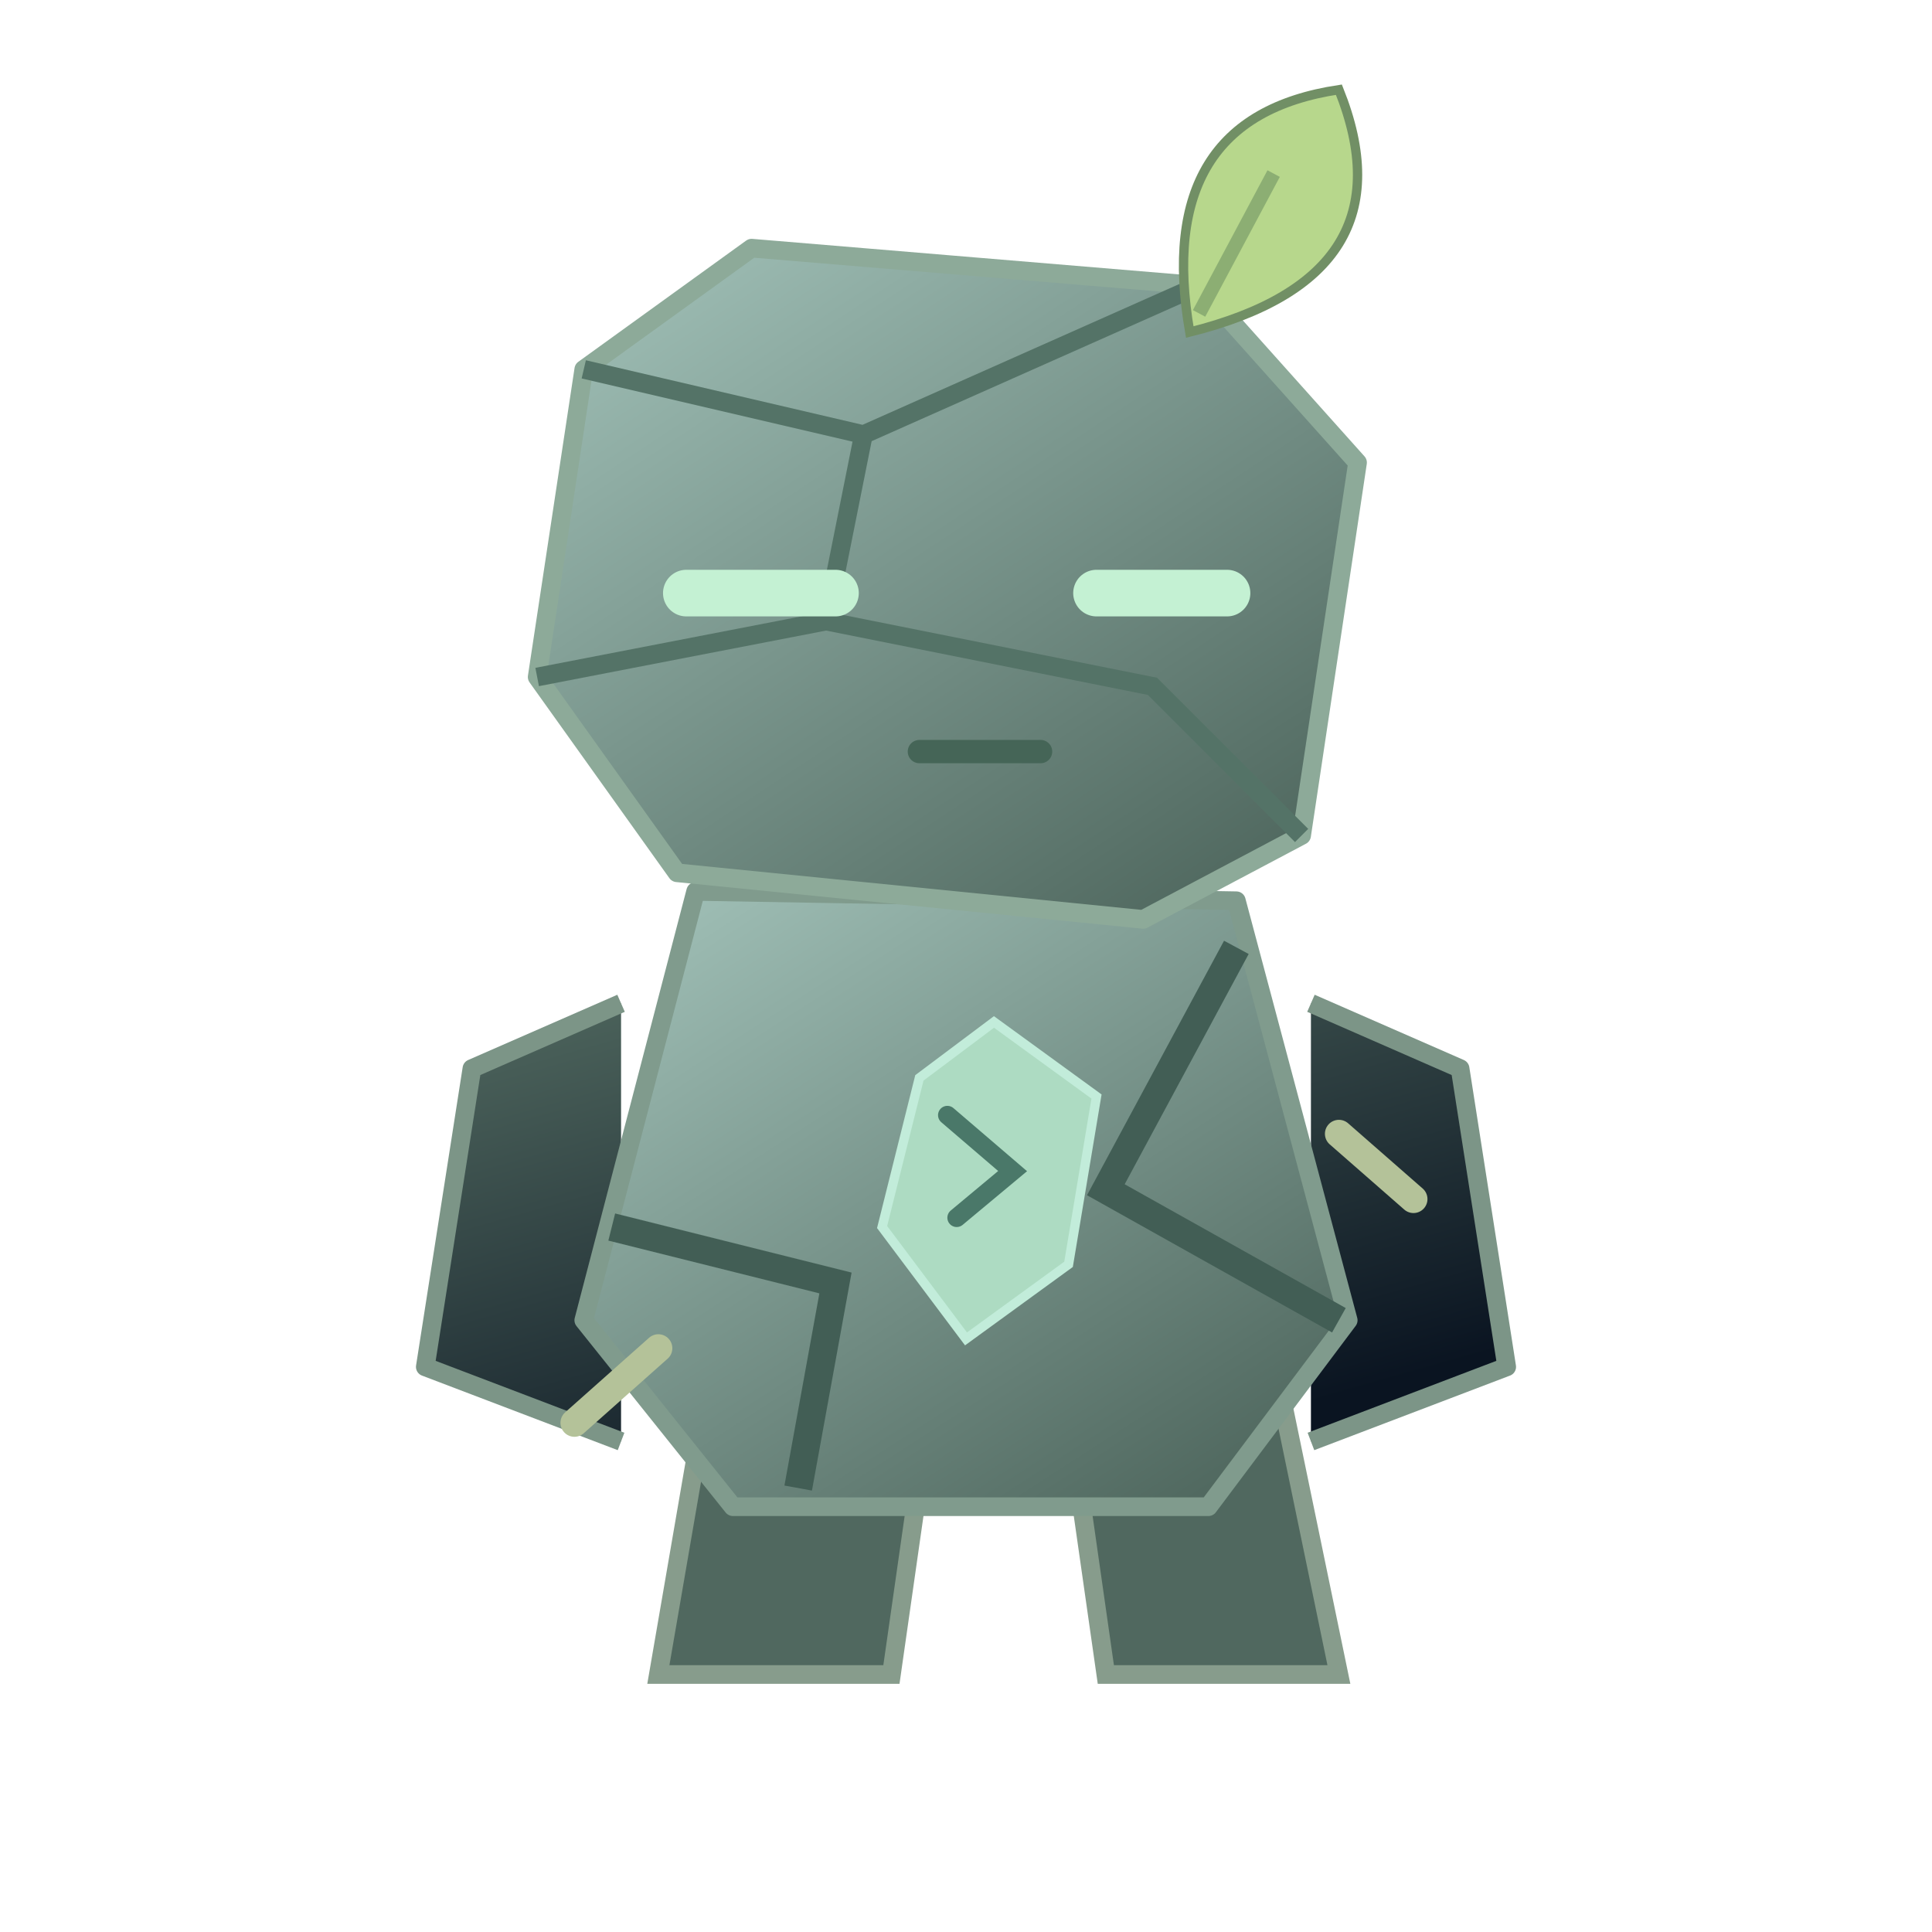
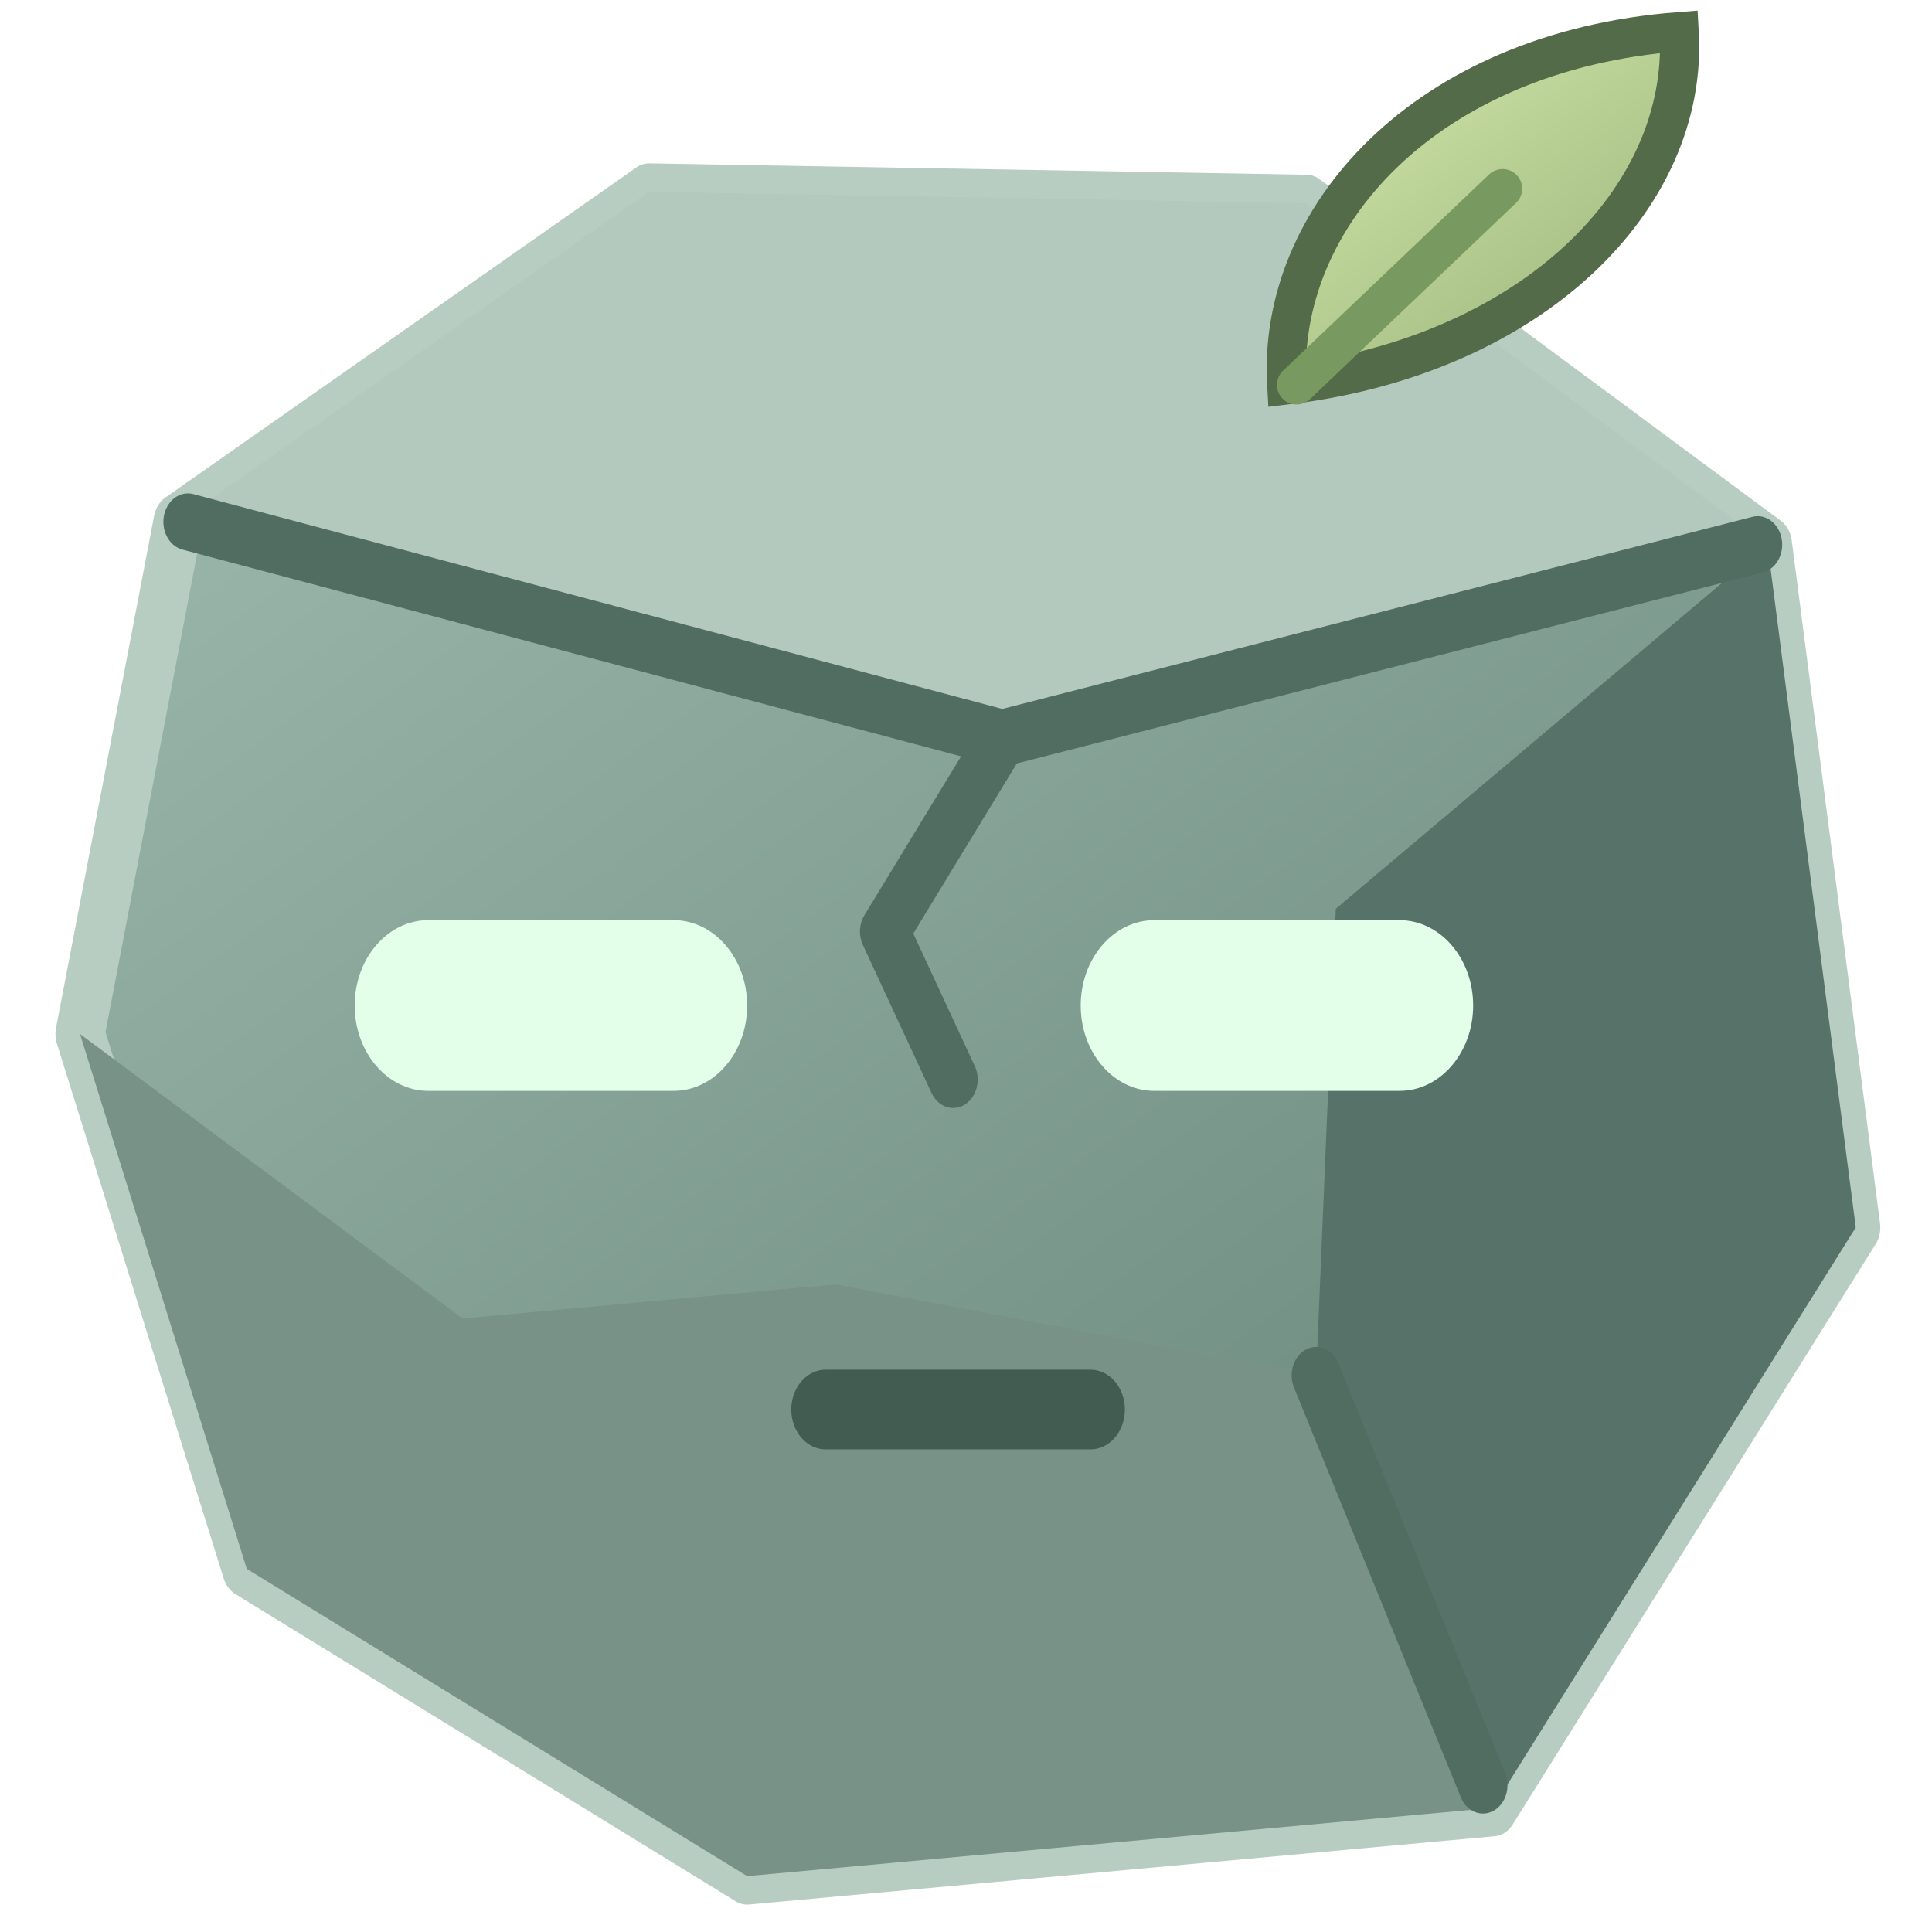
<svg xmlns="http://www.w3.org/2000/svg" width="256" height="256" viewBox="0 0 256 256">
-   <svg x="23" y="3" width="210" height="250" viewBox="35 24 170 202">
-     <defs>
-       <linearGradient id="elio-obelisk-g" x1="0" y1="0" x2=".8" y2="1">
-         <stop stop-color="#a4c4bb" />
-         <stop offset="1" stop-color="#50685f" />
-       </linearGradient>
-       <linearGradient id="elio-obelisk-m" x1="0" y1="0" x2=".7" y2="1">
-         <stop stop-color="#e8f3ff" />
-         <stop offset=".48" stop-color="#a6bcd2" />
-         <stop offset="1" stop-color="#50685f" />
-       </linearGradient>
-       <linearGradient id="elio-obelisk-p" x2=".7" y2="1">
-         <stop stop-color="#50685f" />
-         <stop offset="1" stop-color="#0a1421" />
-       </linearGradient>
-     </defs>
-     <g class="mascot-body">
-       <g class="mascot-leg mascot-leg-left">
-         <path d="m92 172-5 29h25l4-28" fill="#50685f" stroke="#879c8c" stroke-width="2" />
+   <defs>
+     <linearGradient id="stone" x2=".75" y2="1">
+       <stop stop-color="#a1bcb0" />
+       <stop offset="1" stop-color="#68867a" />
+     </linearGradient>
+     <linearGradient id="leaf" x2=".8" y2="1">
+       <stop stop-color="#d5e9ad" />
+       <stop offset="1" stop-color="#9db77c" />
+     </linearGradient>
+   </defs>
+   <g transform="translate(-31 -27) scale(1.3)">
+     <g transform="translate(0 -33.92) scale(1 1.16)">
+       <path d="M42 93 90 64l67 1 47 30 9 60-37 51-76 6-51-27-17-47Z" fill="url(#stone)" stroke="#b7cdc1" stroke-width="5" stroke-linejoin="round" />
+       <path d="M42 93 90 64l67 1 47 30-78 17Z" fill="#b4c9bd" />
+       <path d="m204 95 9 60-37 51-18-38 2-41Z" fill="#577268" />
+       <path d="m32 138 17 47 51 27 76-6-18-38-49-8-38 3Z" fill="#789287" />
+       <path d="m43 93 83 19-12 17 7 13m5-30 77-17m-45 73 17 36" fill="none" stroke="#516d62" stroke-width="5" stroke-linecap="round" stroke-linejoin="round" />
+       <g fill="#e3ffea">
+         <rect x="60" y="128" width="40" height="15" rx="7.5" />
+         <rect x="134" y="128" width="40" height="15" rx="7.5" />
      </g>
-       <g class="mascot-leg mascot-leg-right">
-         <path d="m131 173 4 28h25l-6-29" fill="#50685f" stroke="#879c8c" stroke-width="2" />
-       </g>
-       <path class="mascot-arms" d="m83 129-16 7-5 32 21 8m74-47 16 7 5 32-21 8" fill="url(#elio-obelisk-p)" stroke="#7c9587" stroke-width="2" stroke-linejoin="round" />
-       <path d="m91 117 58 1 12 45-15 20H95l-16-20Z" fill="url(#elio-obelisk-g)" stroke="#809b8d" stroke-width="2" stroke-linejoin="round" />
-       <path d="m82 153 24 6-4 22m47-58-14 26 25 14" fill="none" stroke="#425e55" stroke-width="3" />
-       <path d="m115 137 8-6 11 8-3 18-11 8-9-12Z" fill="#addbc2" stroke="#c2ecda" />
-       <path d="m118 141 7 6-6 5" fill="none" stroke="#4a7869" stroke-width="2" stroke-linecap="round" />
-       <path d="m79 61 18-13 48 4 17 19-6 40-17 9-50-5-15-21Z" fill="url(#elio-obelisk-g)" stroke="#8daa99" stroke-width="2" stroke-linejoin="round" />
-       <path d="m79 61 30 7 36-16m-36 16-4 20-31 6m31-6 35 7 16 16" fill="none" stroke="#547367" stroke-width="2" />
-       <g class="mascot-eyes">
-         <path d="M90 85h16m28 0h14" stroke="#c4f1d3" stroke-width="5" stroke-linecap="round" />
-       </g>
-       <path d="M115 102h13" stroke="#456557" stroke-width="2.5" stroke-linecap="round" />
-       <path d="M144 57q-4-23 16-26 8 20-16 26Z" fill="#b7d78c" stroke="#718f65" />
-       <path d="m145 55 8-15" stroke="#8cae73" stroke-width="1.5" />
-       <path d="m87 166-9 8m82-31 8 7" stroke="#b4c299" stroke-width="3" stroke-linecap="round" />
+       <path d="M108 171h27" stroke="#425c51" stroke-width="7" stroke-linecap="round" />
    </g>
-   </svg>
+     <path d="M155 60c-1-17 14-34 40-36 1 17-15 33-40 36Z" fill="url(#leaf)" stroke="#536b48" stroke-width="4" />
+     <path d="m156 60 21-20" stroke="#789960" stroke-width="4" stroke-linecap="round" />
+   </g>
</svg>
